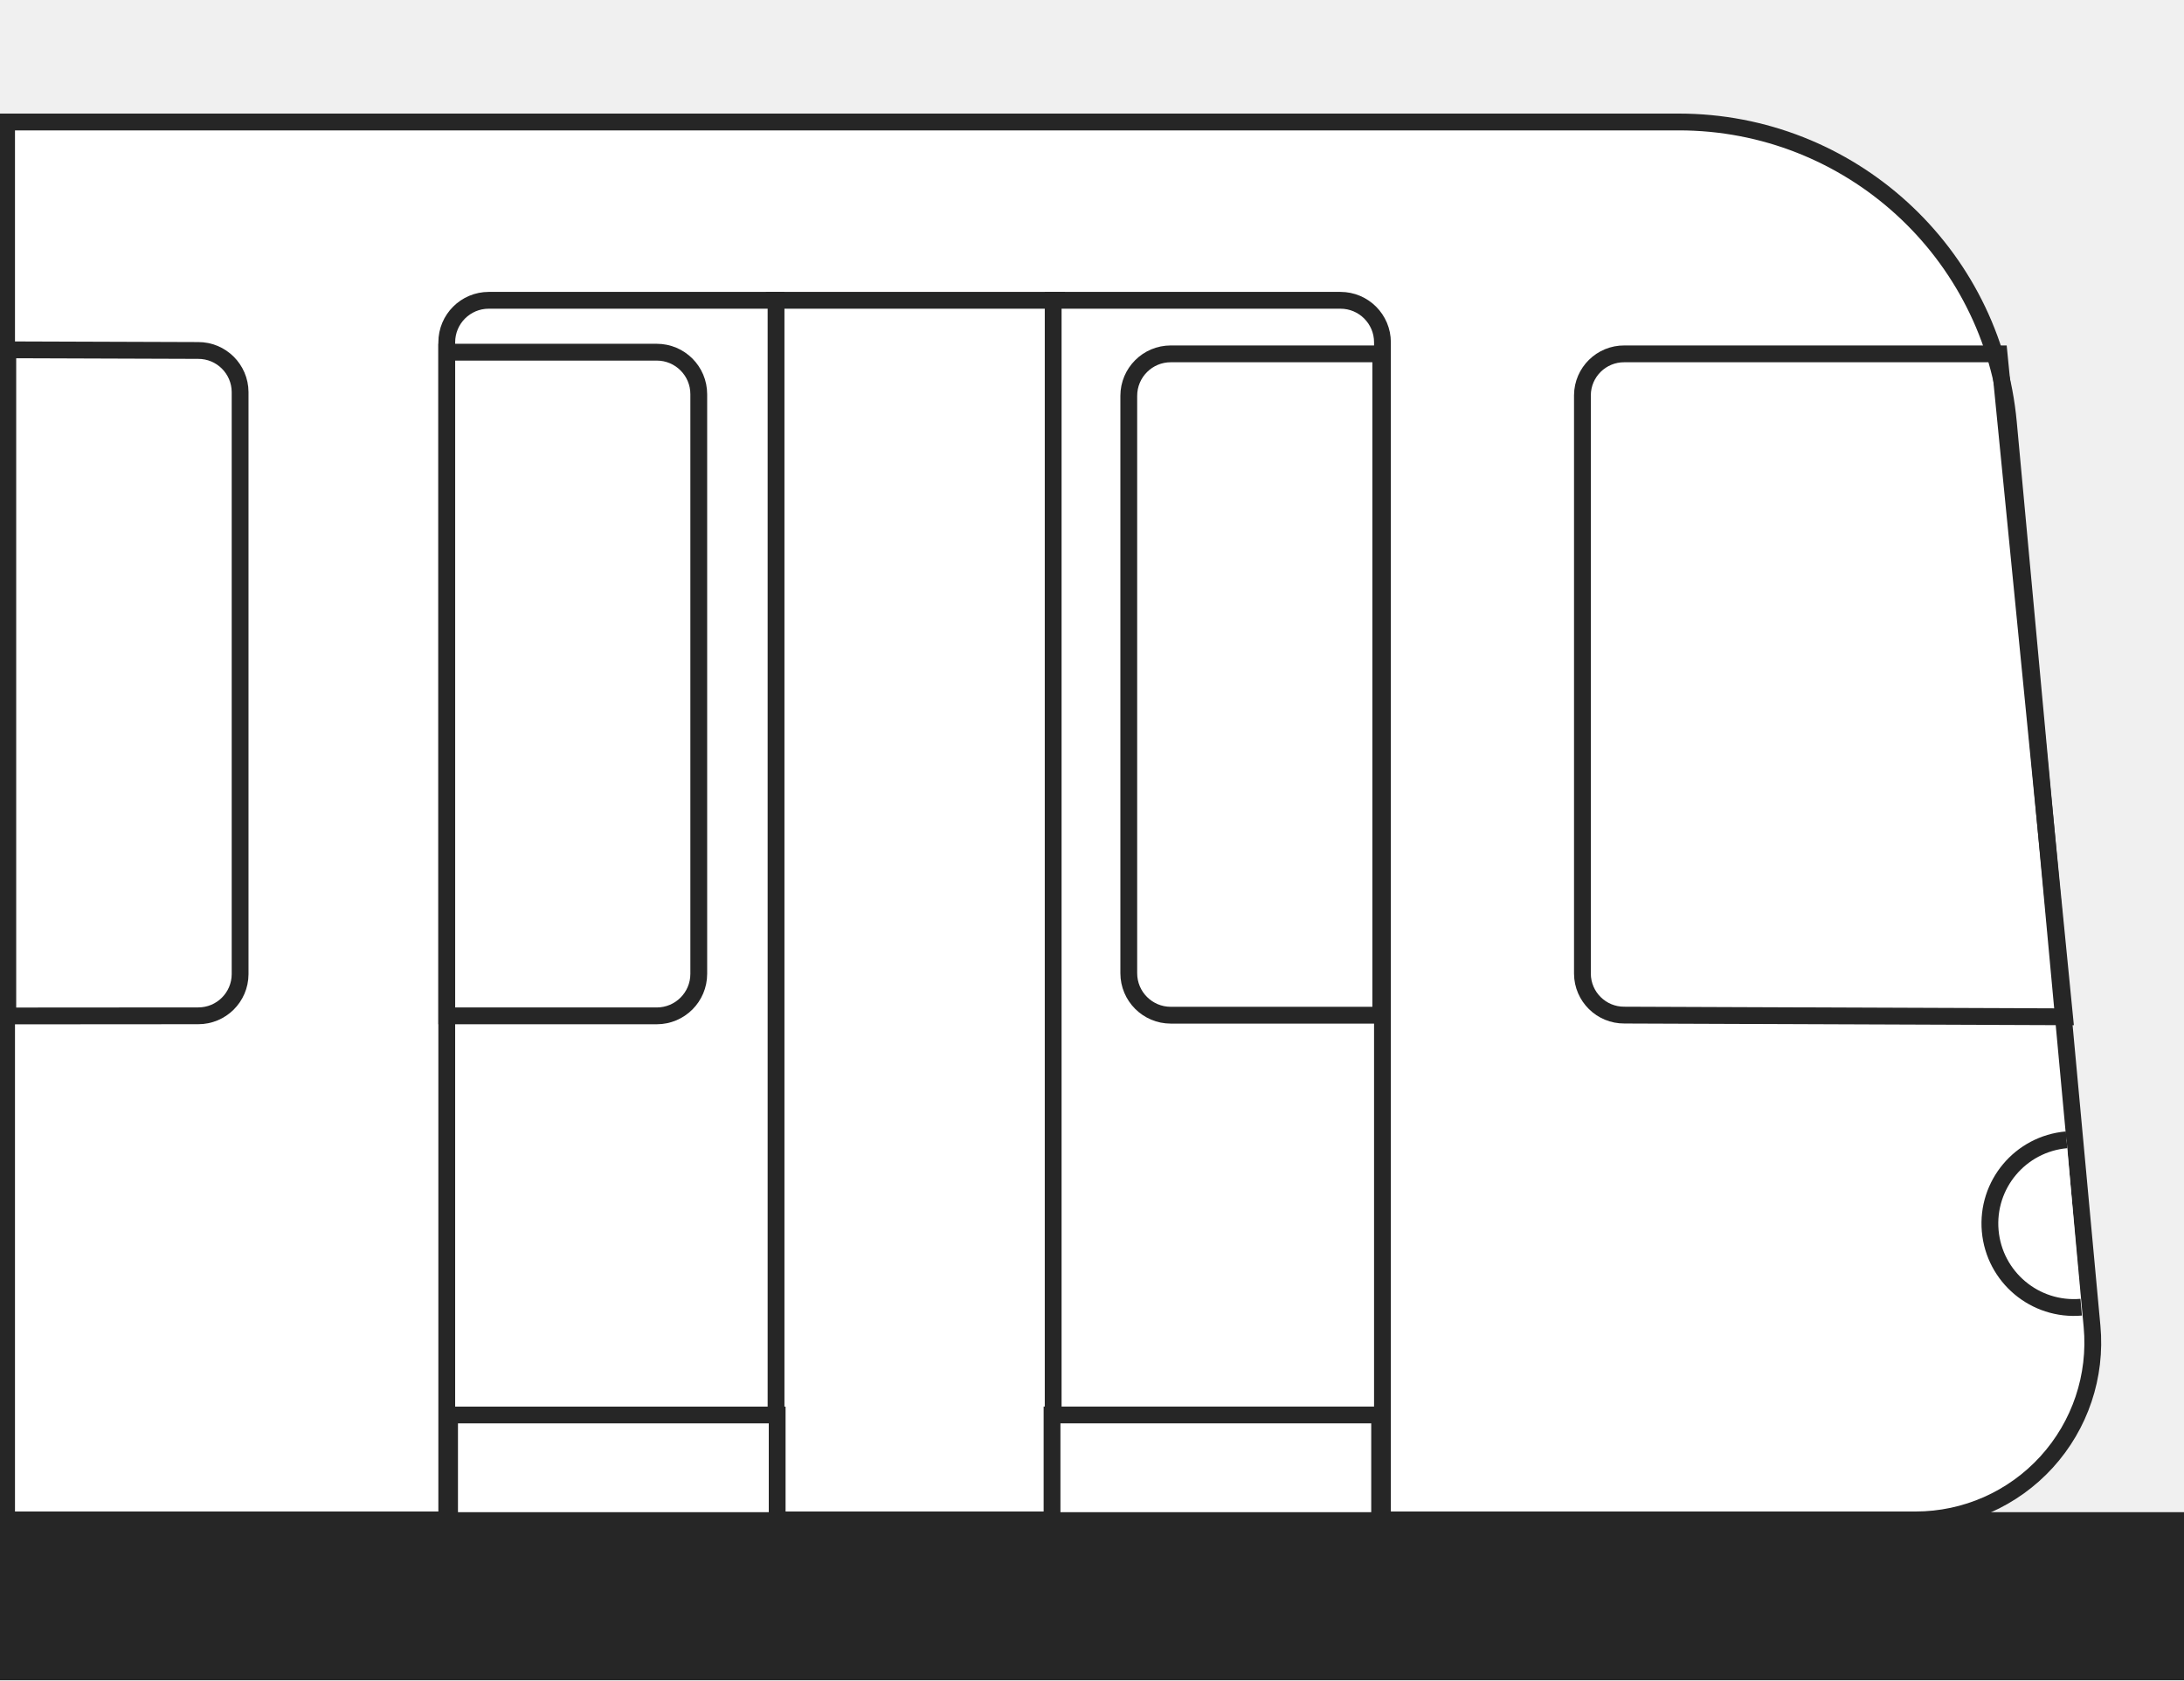
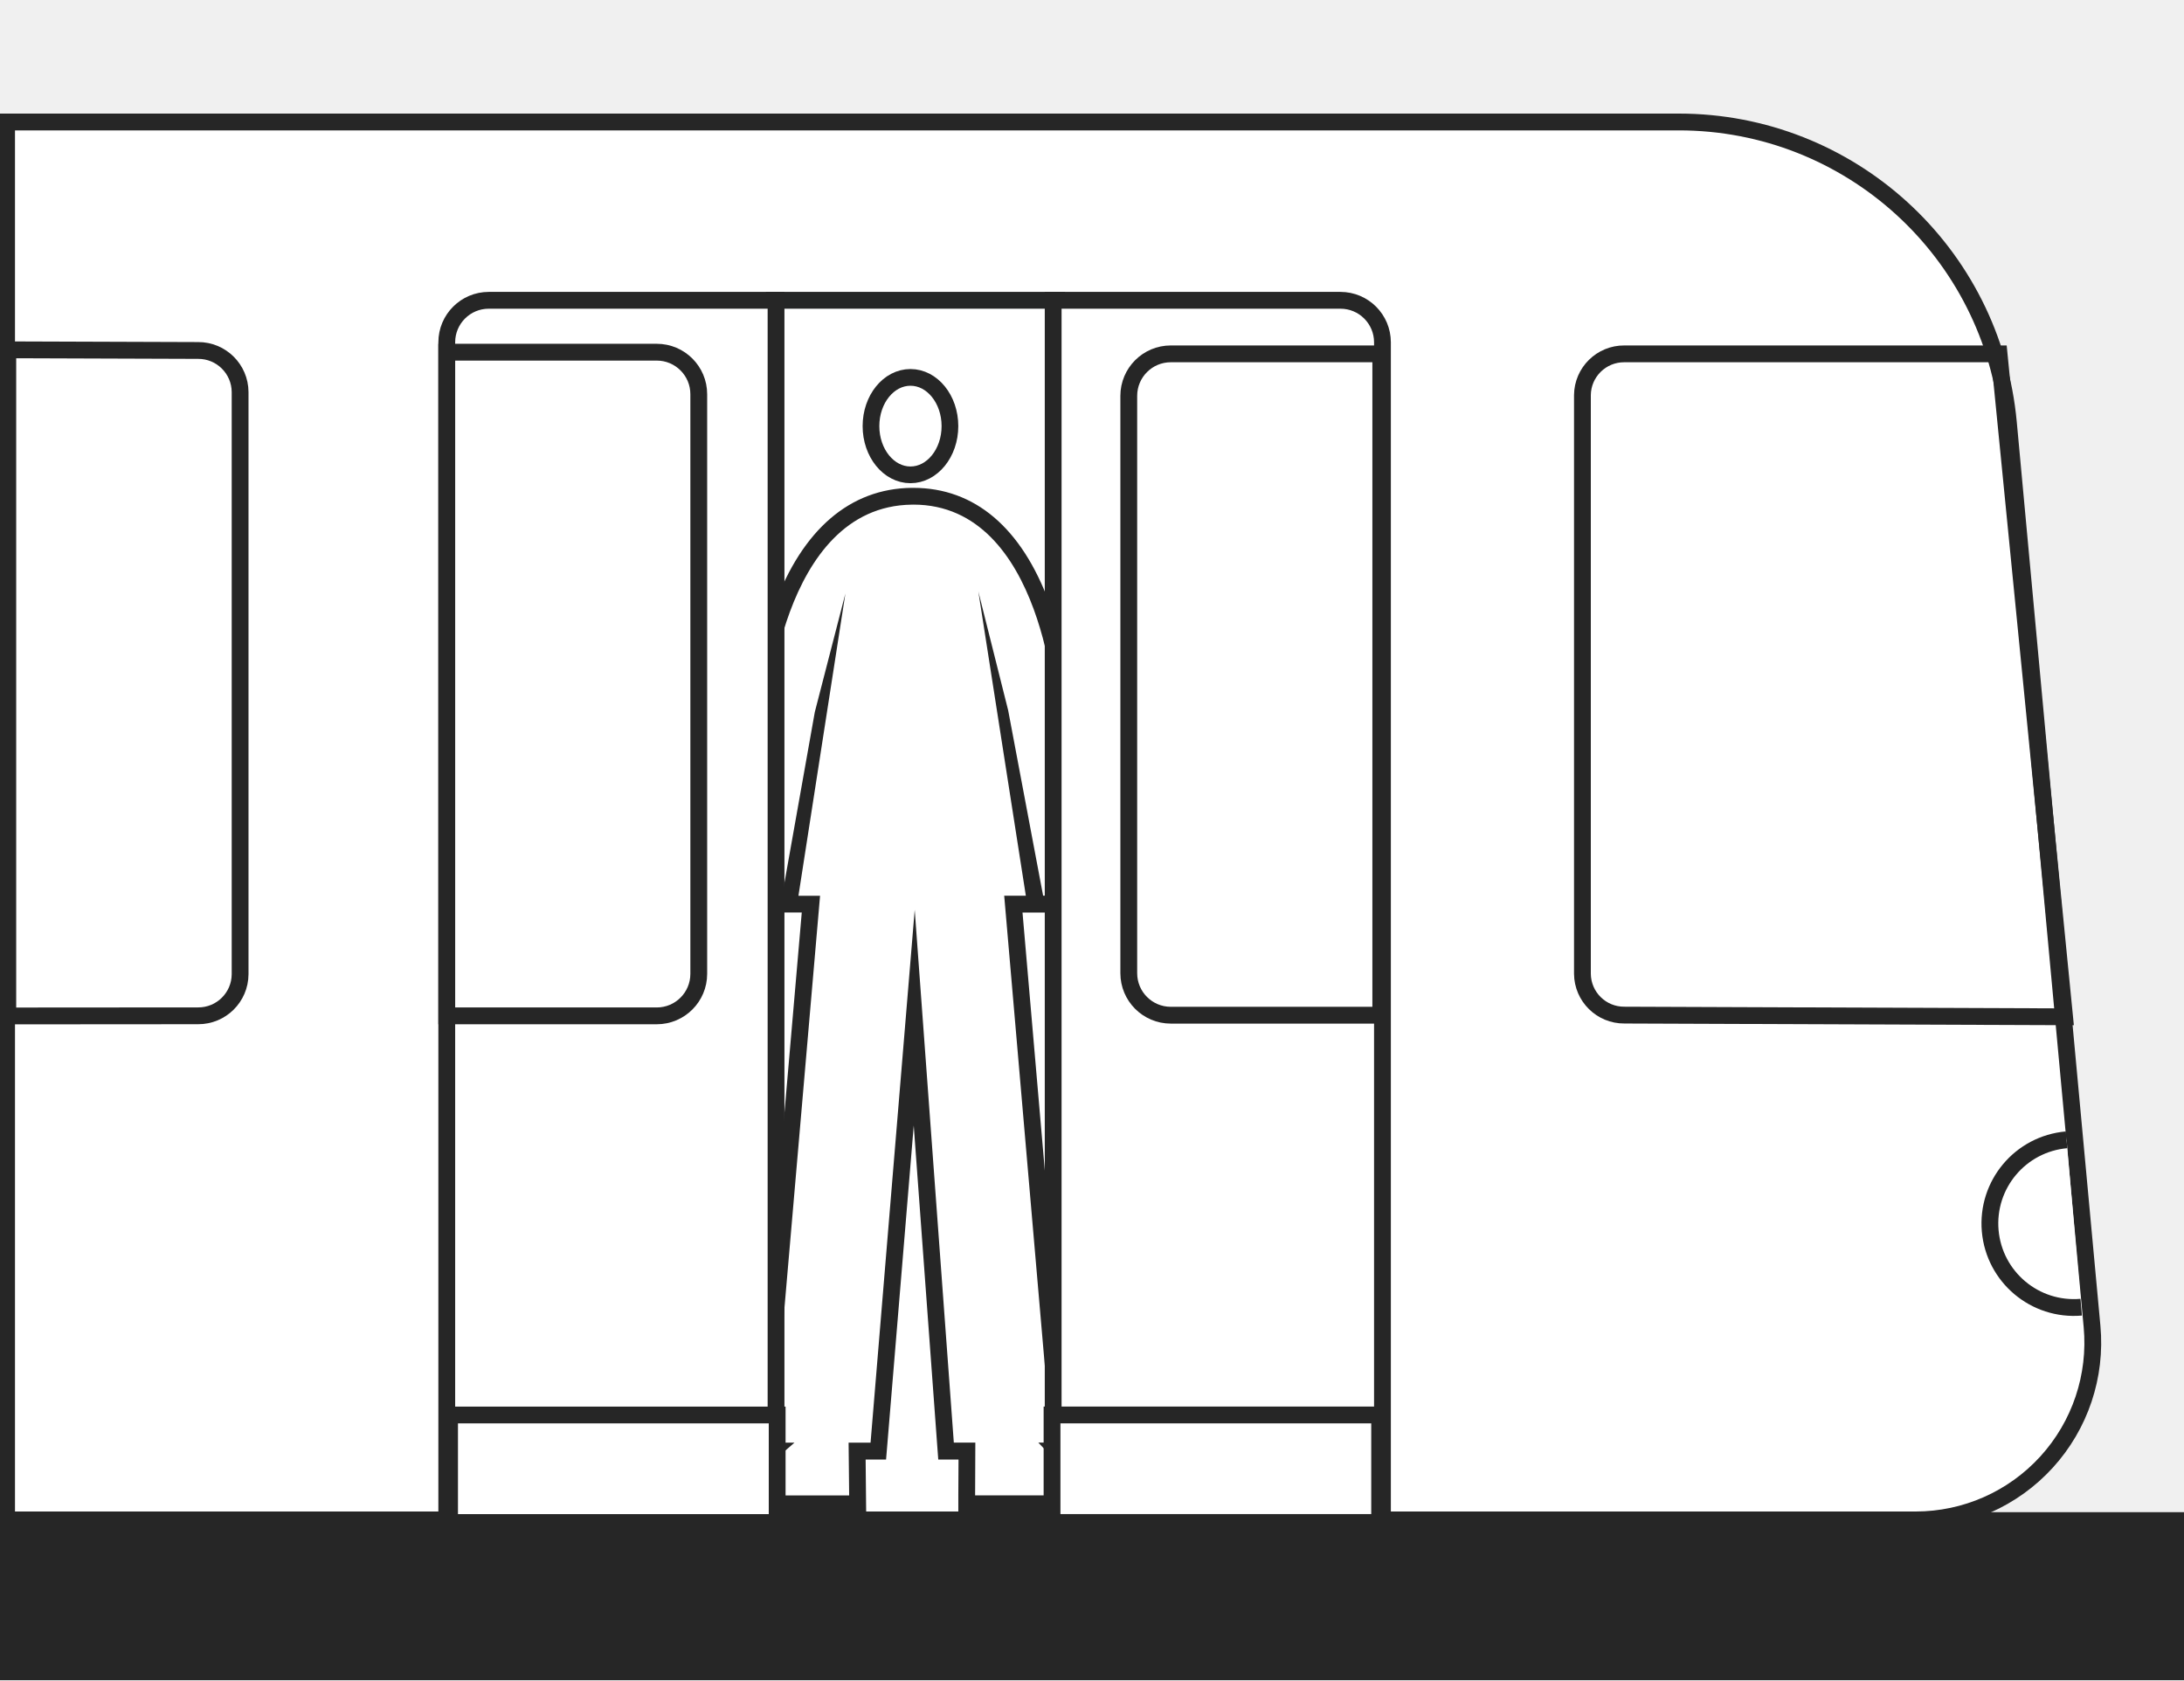
<svg xmlns="http://www.w3.org/2000/svg" id="Capa_1" data-name="Capa 1" viewBox="0 0 1300 1000">
  <defs>
-     <style>.cls-1{fill:#fff;}.cls-1,.cls-3{stroke:#262626;}.cls-1,.cls-2,.cls-3{stroke-miterlimit:10;stroke-width:10px;}.cls-2,.cls-3{fill:none;}.cls-2{stroke:#252626;}.cls-4{fill:#262626;}</style>
+     <style>.cls-1,.cls-5,.cls-6{fill:#fff;}.cls-1,.cls-3,.cls-6{stroke:#262626;}.cls-1,.cls-2,.cls-3,.cls-6{stroke-miterlimit:10;}.cls-1,.cls-2,.cls-3{stroke-width:10px;}.cls-2,.cls-3{fill:none;}.cls-2{stroke:#252626;}.cls-4{fill:#262626;}.cls-6{stroke-width:9.94px;}</style>
  </defs>
-   <path id="_Trazado_" data-name="&lt;Trazado&gt;" class="cls-1" d="M1140.25,904.6H3.92V72.6H999.28a197,197,0,0,1,196.19,178.87l49.79,537.95A105.46,105.46,0,0,1,1140.25,904.6Z" />
-   <rect id="_Rectángulo_" data-name="&lt;Rectángulo&gt;" class="cls-2" x="460.92" y="178.73" width="168" height="726.37" transform="translate(1089.83 1083.83) rotate(180)" />
-   <path id="_Trazado_2" data-name="&lt;Trazado&gt;" class="cls-3" d="M1228.92,605.16l-262-1a24.8,24.8,0,0,1-25-24.6V235.2a24.8,24.8,0,0,1,25-24.6h223Z" />
-   <path id="_Trazado_3" data-name="&lt;Trazado&gt;" class="cls-3" d="M4.64,604.66l113.28-.08a24.88,24.88,0,0,0,25-24.75V233.34a24.88,24.88,0,0,0-25-24.75L4.64,208.2Z" />
-   <path id="_Trazado_4" data-name="&lt;Trazado&gt;" class="cls-1" d="M1238.81,778a50,50,0,1,1-8.71-99.62" />
-   <path id="_Rectángulo_2" data-name="&lt;Rectángulo&gt;" class="cls-1" d="M626.92,178.73h196a0,0,0,0,1,0,0V903.64a0,0,0,0,1,0,0h-171a25,25,0,0,1-25-25V178.73A0,0,0,0,1,626.92,178.73Z" transform="translate(1449.81 1082.37) rotate(180)" />
-   <rect id="_Rectángulo_3" data-name="&lt;Rectángulo&gt;" class="cls-1" x="626.21" y="842.14" width="195" height="64" />
-   <path id="_Rectángulo_4" data-name="&lt;Rectángulo&gt;" class="cls-3" d="M696.89,210.6h125a0,0,0,0,1,0,0V604.22a0,0,0,0,1,0,0h-125a25,25,0,0,1-25-25V235.6A25,25,0,0,1,696.89,210.6Z" />
-   <path id="_Rectángulo_5" data-name="&lt;Rectángulo&gt;" class="cls-1" d="M290.93,178.73h171a0,0,0,0,1,0,0V903.64a0,0,0,0,1,0,0h-196a0,0,0,0,1,0,0V203.73a25,25,0,0,1,25-25Z" />
-   <rect id="_Rectángulo_6" data-name="&lt;Rectángulo&gt;" class="cls-1" x="267.61" y="842.14" width="195" height="64" transform="translate(730.21 1748.29) rotate(180)" />
-   <path id="_Rectángulo_7" data-name="&lt;Rectángulo&gt;" class="cls-3" d="M290.93,209.6h125a0,0,0,0,1,0,0v395a0,0,0,0,1,0,0h-125a25,25,0,0,1-25-25v-345A25,25,0,0,1,290.93,209.6Z" transform="translate(681.86 814.21) rotate(180)" />
-   <rect id="_Rectángulo_8" data-name="&lt;Rectángulo&gt;" class="cls-4" y="900" width="1300" height="100" transform="translate(1300 1900) rotate(180)" />
+   <path class="cls-1" d="M1140.25,904.6H3.92V72.6H999.28a197,197,0,0,1,196.19,178.87l49.79,537.95A105.46,105.46,0,0,1,1140.25,904.6Z" />
+   <rect class="cls-2" x="460.92" y="178.73" width="168" height="726.37" transform="translate(1089.83 1083.83) rotate(180)" />
+   <path class="cls-3" d="M1228.92,605.16l-262-1a24.8,24.8,0,0,1-25-24.6V235.2a24.8,24.8,0,0,1,25-24.6h223Z" />
+   <path class="cls-3" d="M4.64,604.66l113.28-.08a24.88,24.88,0,0,0,25-24.75V233.34a24.88,24.88,0,0,0-25-24.75L4.64,208.2Z" />
+   <path class="cls-1" d="M1238.81,778a50,50,0,1,1-8.71-99.62" />
+   <rect class="cls-4" y="900" width="1300" height="100" transform="translate(1300 1900) rotate(180)" />
+   <path class="cls-5" d="M575.41,895l.13-31.4-12.44,0-18.94-258-21.37,258-12.61,0,.32,31.4H437.88V882.28l21.55-18.66h-4.87l28.12-325.51H469.42V538l-25,.13,7.27-111.37c.07-1.28,2-32.54,13.83-64.45,16.08-43.43,42.78-66.61,77.23-67h.94c34.15,0,60.52,22.6,76.26,65.35,11.55,31.38,13.34,62.23,13.41,63.53l7,113.74-23.63.14L615,528.67l1.47,9.44-13.27,0,28.13,325.48h-1.63l18.07,19,.41,12.34Z" />
+   <path class="cls-4" d="M543.67,300.33c77.94,0,84.68,124.15,84.68,124.15L635.07,533l-14.17.08L600.11,422.83,582.34,352l28.28,181.12-12.88,0,28.13,325.48h-7.81l24.76,26.11L643,890H580.43l.13-31.41-12.81,0L544.47,541.48,518.19,858.62l-13.07,0,.33,31.41H442.88v-5.44l30-25.95H460l28.13-325.49H475.26l27.95-179.9L485,423.81,465.57,533.06l-15.83.09,6.92-106s7.38-125.86,86.13-126.8h.88m0-10h-1c-36.69.43-65,24.73-81.86,70.27-11.95,32.3-14,64-14.13,65.89l-6.92,106-.7,10.71,10.73-.05,13.8-.08v0h13.65L450.05,857.76l-.69,8-13,11.28-3.45,3v20h82.67l-.11-10.1-.21-21.28h2.94l9.22,0,.77-9.19,15.7-189.59,13.91,189.49.69,9.29,9.31,0h2.75L570.43,890l0,10h83L653,889.66l-.17-5.27-.13-3.79-2.61-2.75-13.77-14.52-.48-5.57L608.64,543.13h2l11.66,0v-.05l12.84-.07,10.58-.06-.66-10.56-6.72-108.47c-.11-1.91-2-33.18-13.71-64.94-16.53-44.89-44.51-68.62-80.94-68.62Z" />
+   <path class="cls-6" d="M518.44,253.61c0,16,10.52,29,23.5,29s23.5-13,23.5-29-10.52-29-23.5-29S518.44,237.6,518.44,253.61Z" />
+   <path class="cls-1" d="M626.92,178.73h196a0,0,0,0,1,0,0V903.64a0,0,0,0,1,0,0h-171a25,25,0,0,1-25-25V178.73A0,0,0,0,1,626.92,178.73Z" transform="translate(1449.81 1082.37) rotate(180)" />
+   <rect class="cls-1" x="626.21" y="842.14" width="195" height="64" />
+   <path class="cls-3" d="M696.89,210.6h125a0,0,0,0,1,0,0V604.22a0,0,0,0,1,0,0h-125a25,25,0,0,1-25-25V235.6a25,25,0,0,1,25-25Z" />
+   <path class="cls-1" d="M290.93,178.73h171a0,0,0,0,1,0,0V903.64a0,0,0,0,1,0,0h-196a0,0,0,0,1,0,0V203.73A25,25,0,0,1,290.93,178.73Z" />
+   <rect class="cls-1" x="267.61" y="842.14" width="195" height="64" transform="translate(730.21 1748.29) rotate(180)" />
+   <path class="cls-3" d="M290.93,209.6h125a0,0,0,0,1,0,0v395a0,0,0,0,1,0,0h-125a25,25,0,0,1-25-25v-345a25,25,0,0,1,25-25Z" transform="translate(681.86 814.21) rotate(180)" />
</svg>
